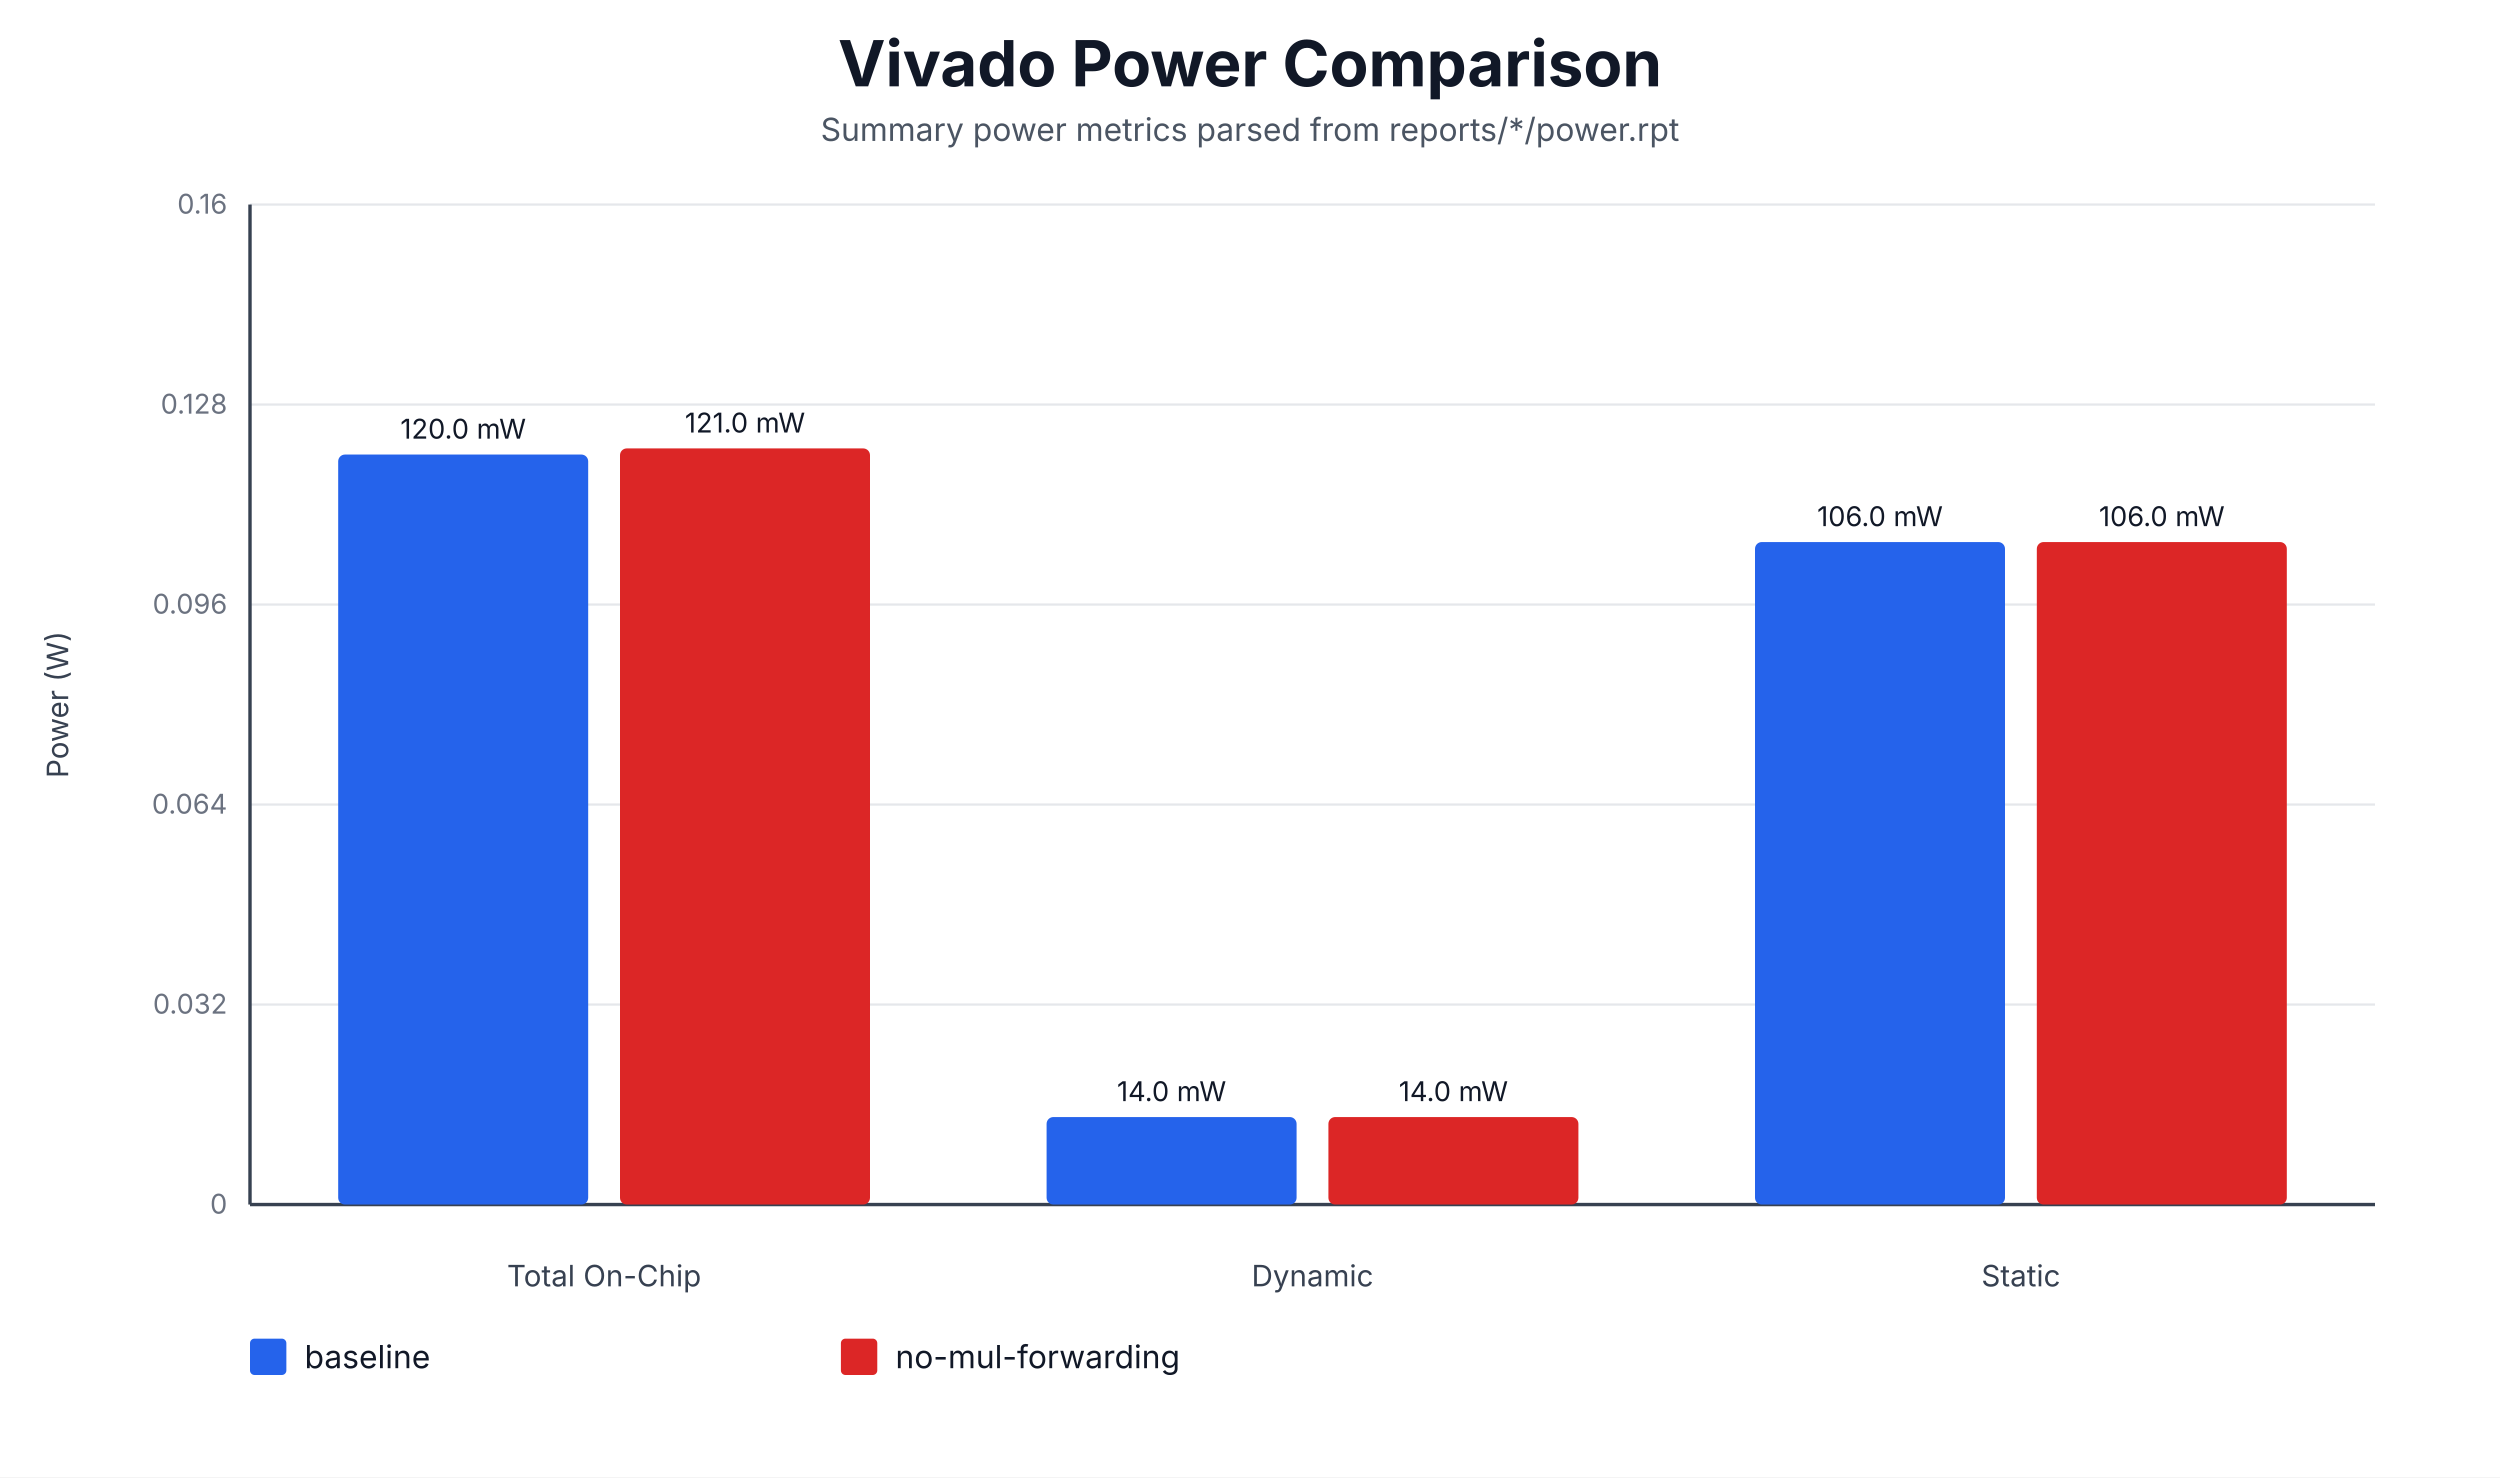
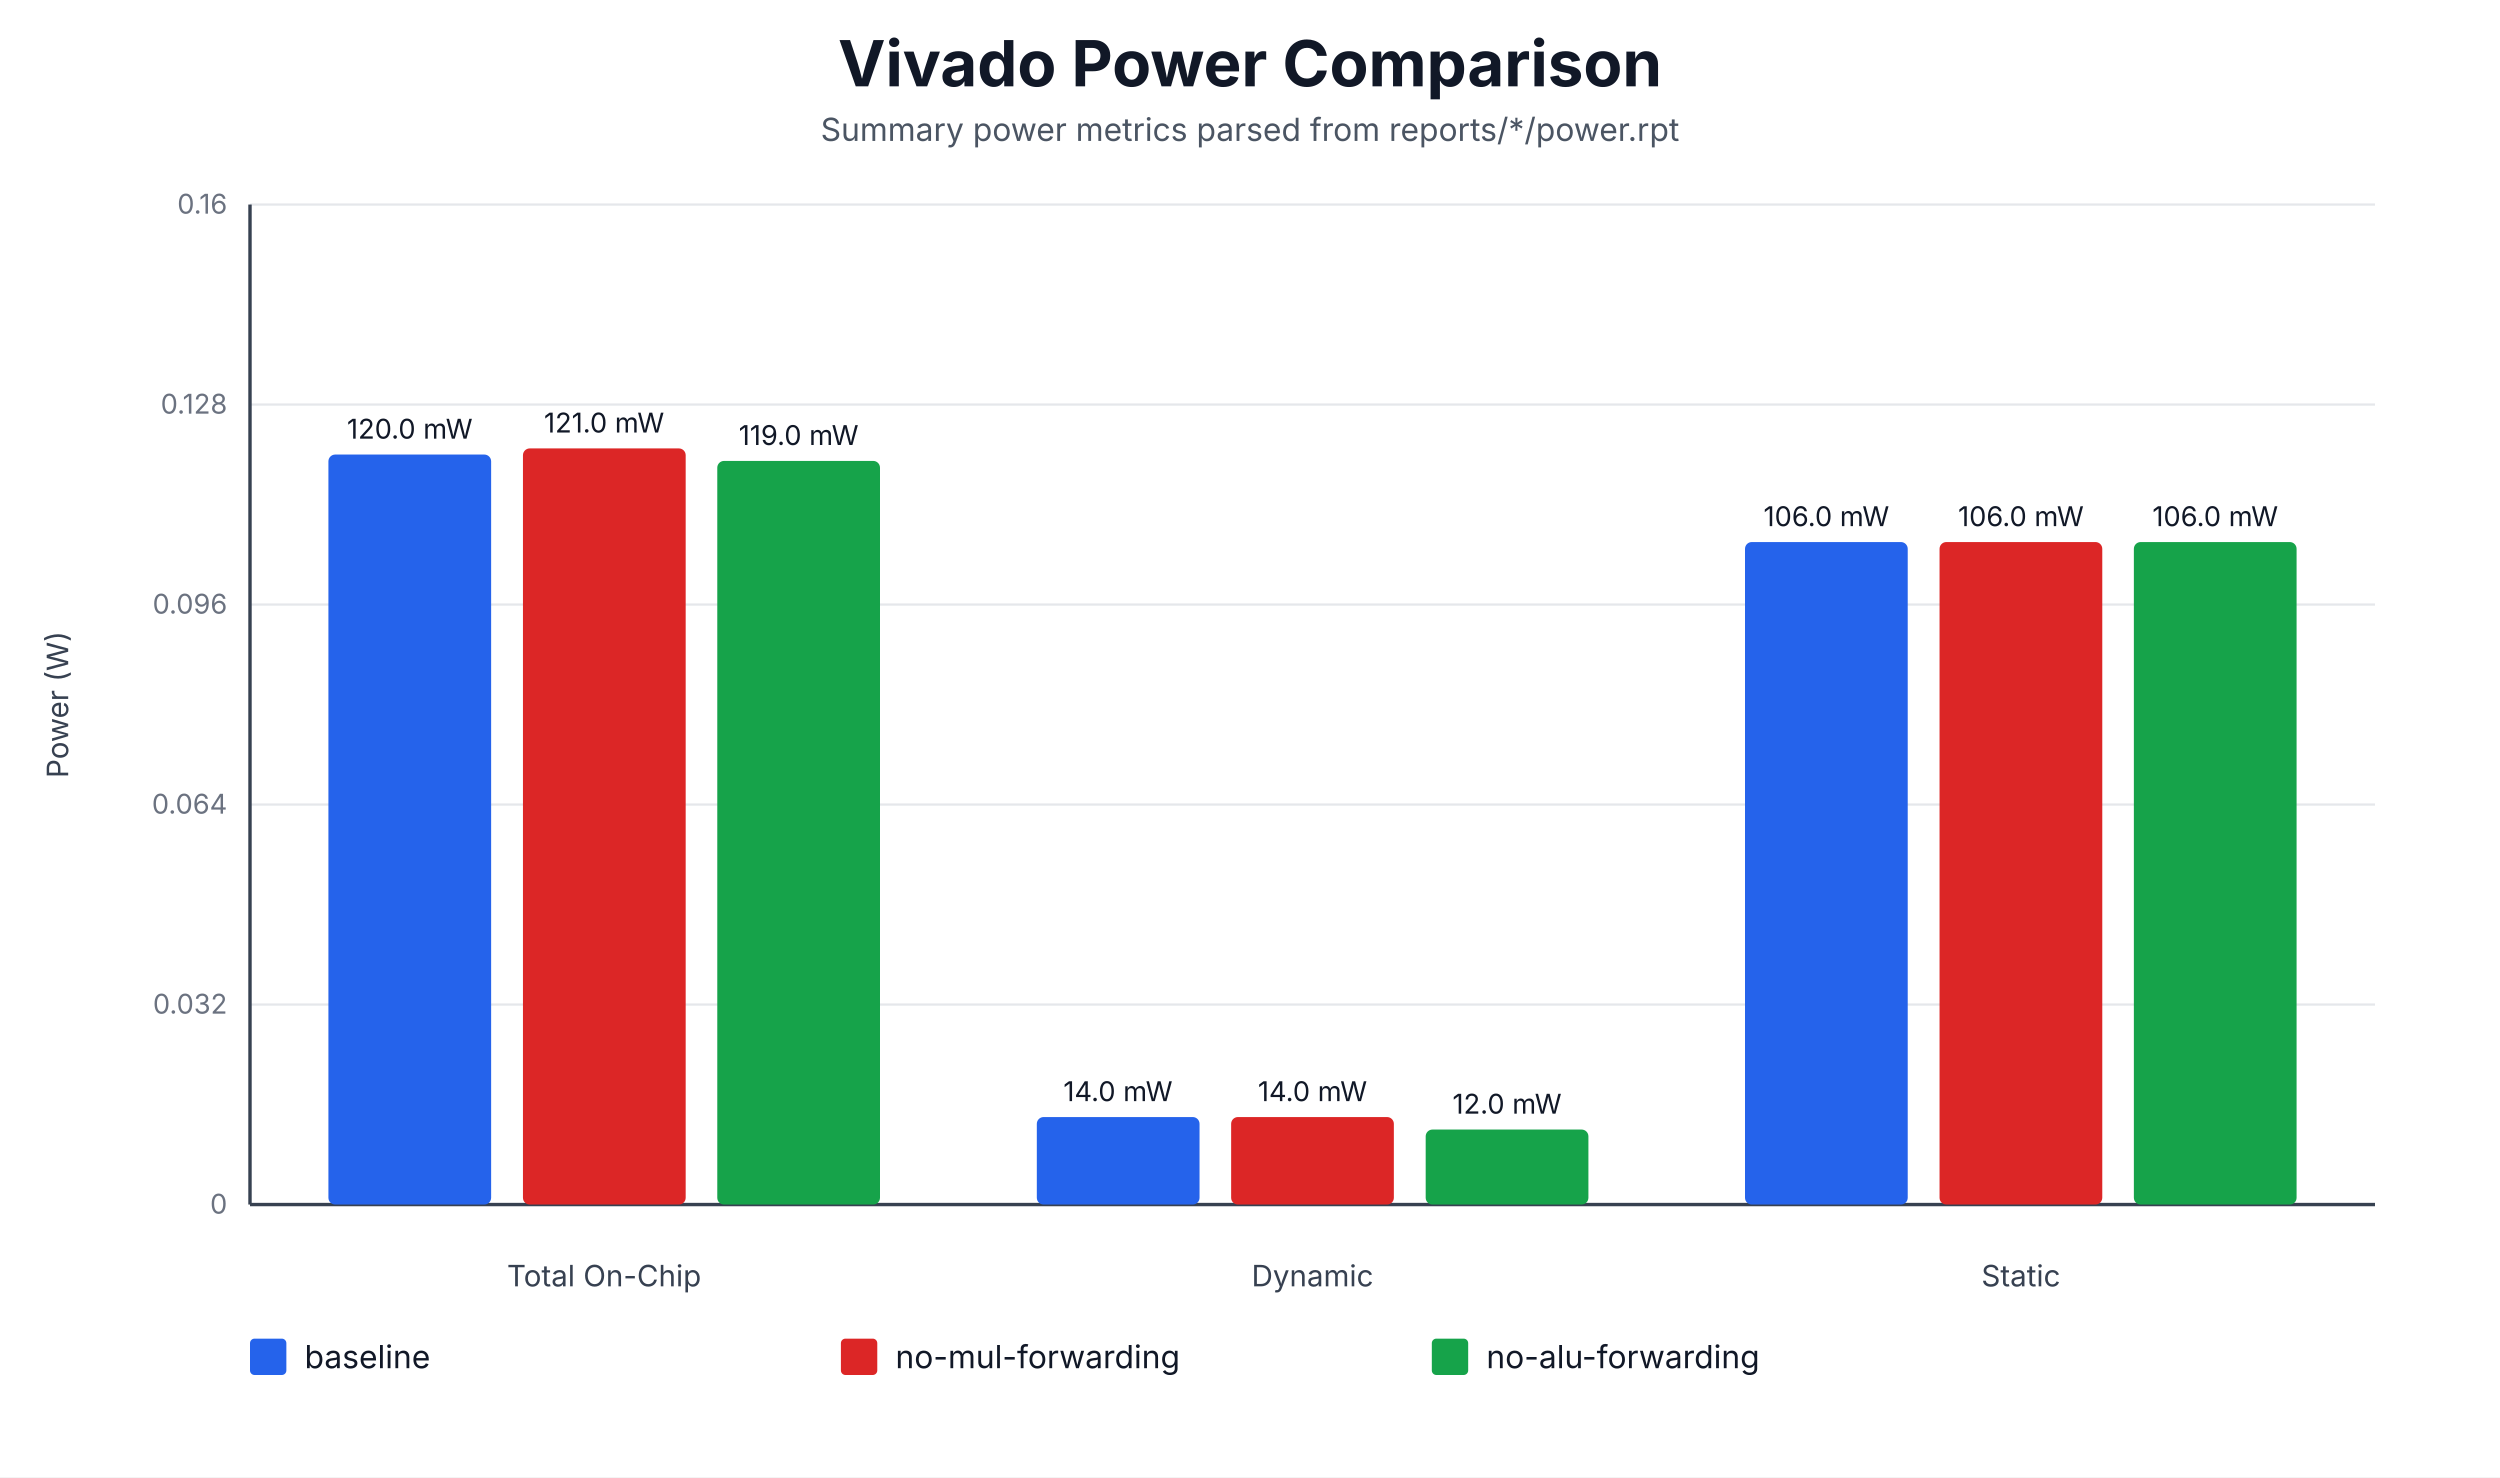
<svg xmlns="http://www.w3.org/2000/svg" width="1100" height="650" viewBox="0 0 1100 650">
  <rect width="100%" height="100%" fill="#ffffff" />
  <style>text{font-family:Inter,Arial,sans-serif;fill:#111827}.title{font-size:28px;font-weight:700}.subtitle{font-size:14px;fill:#4b5563}.axis{font-size:13px;fill:#374151}.tick{font-size:12px;fill:#6b7280}.label{font-size:12px;fill:#111827}.legend{font-size:14px}.grid{stroke:#e5e7eb;stroke-width:1}.axisline{stroke:#374151;stroke-width:1.5}</style>
  <text class="title" x="550.0" y="38" text-anchor="middle">Vivado Power Comparison</text>
  <text class="subtitle" x="550.0" y="62" text-anchor="middle">Summary power metrics parsed from reports/*/power.rpt</text>
  <line class="grid" x1="110" y1="530.0" x2="1045" y2="530.0" />
  <text class="tick" x="100" y="534.0" text-anchor="end">0</text>
  <line class="grid" x1="110" y1="442.0" x2="1045" y2="442.0" />
  <text class="tick" x="100" y="446.0" text-anchor="end">0.032</text>
  <line class="grid" x1="110" y1="354.0" x2="1045" y2="354.0" />
  <text class="tick" x="100" y="358.0" text-anchor="end">0.064</text>
  <line class="grid" x1="110" y1="266.0" x2="1045" y2="266.0" />
  <text class="tick" x="100" y="270.0" text-anchor="end">0.096</text>
  <line class="grid" x1="110" y1="178.0" x2="1045" y2="178.0" />
  <text class="tick" x="100" y="182.0" text-anchor="end">0.128</text>
  <line class="grid" x1="110" y1="90.0" x2="1045" y2="90.0" />
  <text class="tick" x="100" y="94.0" text-anchor="end">0.16</text>
  <line class="axisline" x1="110" y1="90" x2="110" y2="530" />
  <line class="axisline" x1="110" y1="530" x2="1045" y2="530" />
  <text class="axis" x="30" y="310.0" text-anchor="middle" transform="rotate(-90 30 310.0)">Power (W)</text>
  <text class="axis" x="265.8" y="566" text-anchor="middle">Total On-Chip</text>
-   <rect x="148.8" y="200.0" width="110.0" height="330.0" fill="#2563eb" rx="3" />
-   <text class="label" x="203.8" y="193.0" text-anchor="middle">120.0 mW</text>
-   <rect x="272.8" y="197.3" width="110.0" height="332.7" fill="#dc2626" rx="3" />
-   <text class="label" x="327.8" y="190.3" text-anchor="middle">121.0 mW</text>
+   <rect x="144.5" y="200.0" width="71.6" height="330.0" fill="#2563eb" rx="3" />
+   <text class="label" x="180.3" y="193.0" text-anchor="middle">120.0 mW</text>
+   <rect x="230.1" y="197.3" width="71.6" height="332.7" fill="#dc2626" rx="3" />
+   <text class="label" x="265.8" y="190.3" text-anchor="middle">121.0 mW</text>
+   <rect x="315.6" y="202.8" width="71.6" height="327.2" fill="#16a34a" rx="3" />
+   <text class="label" x="351.4" y="195.8" text-anchor="middle">119.0 mW</text>
  <text class="axis" x="577.5" y="566" text-anchor="middle">Dynamic</text>
-   <rect x="460.5" y="491.5" width="110.0" height="38.5" fill="#2563eb" rx="3" />
-   <text class="label" x="515.5" y="484.5" text-anchor="middle">14.0 mW</text>
-   <rect x="584.5" y="491.5" width="110.0" height="38.5" fill="#dc2626" rx="3" />
-   <text class="label" x="639.5" y="484.5" text-anchor="middle">14.0 mW</text>
+   <rect x="456.2" y="491.5" width="71.6" height="38.5" fill="#2563eb" rx="3" />
+   <text class="label" x="491.9" y="484.5" text-anchor="middle">14.0 mW</text>
+   <rect x="541.7" y="491.5" width="71.6" height="38.5" fill="#dc2626" rx="3" />
+   <text class="label" x="577.5" y="484.5" text-anchor="middle">14.0 mW</text>
+   <rect x="627.3" y="497.0" width="71.6" height="33.0" fill="#16a34a" rx="3" />
+   <text class="label" x="663.1" y="490.0" text-anchor="middle">12.0 mW</text>
  <text class="axis" x="889.2" y="566" text-anchor="middle">Static</text>
-   <rect x="772.2" y="238.5" width="110.0" height="291.5" fill="#2563eb" rx="3" />
-   <text class="label" x="827.2" y="231.5" text-anchor="middle">106.0 mW</text>
-   <rect x="896.2" y="238.5" width="110.0" height="291.5" fill="#dc2626" rx="3" />
-   <text class="label" x="951.2" y="231.5" text-anchor="middle">106.0 mW</text>
+   <rect x="767.8" y="238.5" width="71.6" height="291.5" fill="#2563eb" rx="3" />
+   <text class="label" x="803.6" y="231.5" text-anchor="middle">106.0 mW</text>
+   <rect x="853.4" y="238.5" width="71.6" height="291.5" fill="#dc2626" rx="3" />
+   <text class="label" x="889.2" y="231.5" text-anchor="middle">106.0 mW</text>
+   <rect x="938.9" y="238.5" width="71.6" height="291.5" fill="#16a34a" rx="3" />
+   <text class="label" x="974.7" y="231.5" text-anchor="middle">106.0 mW</text>
  <rect x="110" y="589" width="16" height="16" fill="#2563eb" rx="2" />
  <text class="legend" x="134" y="602">baseline</text>
  <rect x="370" y="589" width="16" height="16" fill="#dc2626" rx="2" />
  <text class="legend" x="394" y="602">no-mul-forwarding</text>
+   <rect x="630" y="589" width="16" height="16" fill="#16a34a" rx="2" />
+   <text class="legend" x="654" y="602">no-alu-forwarding</text>
</svg>
